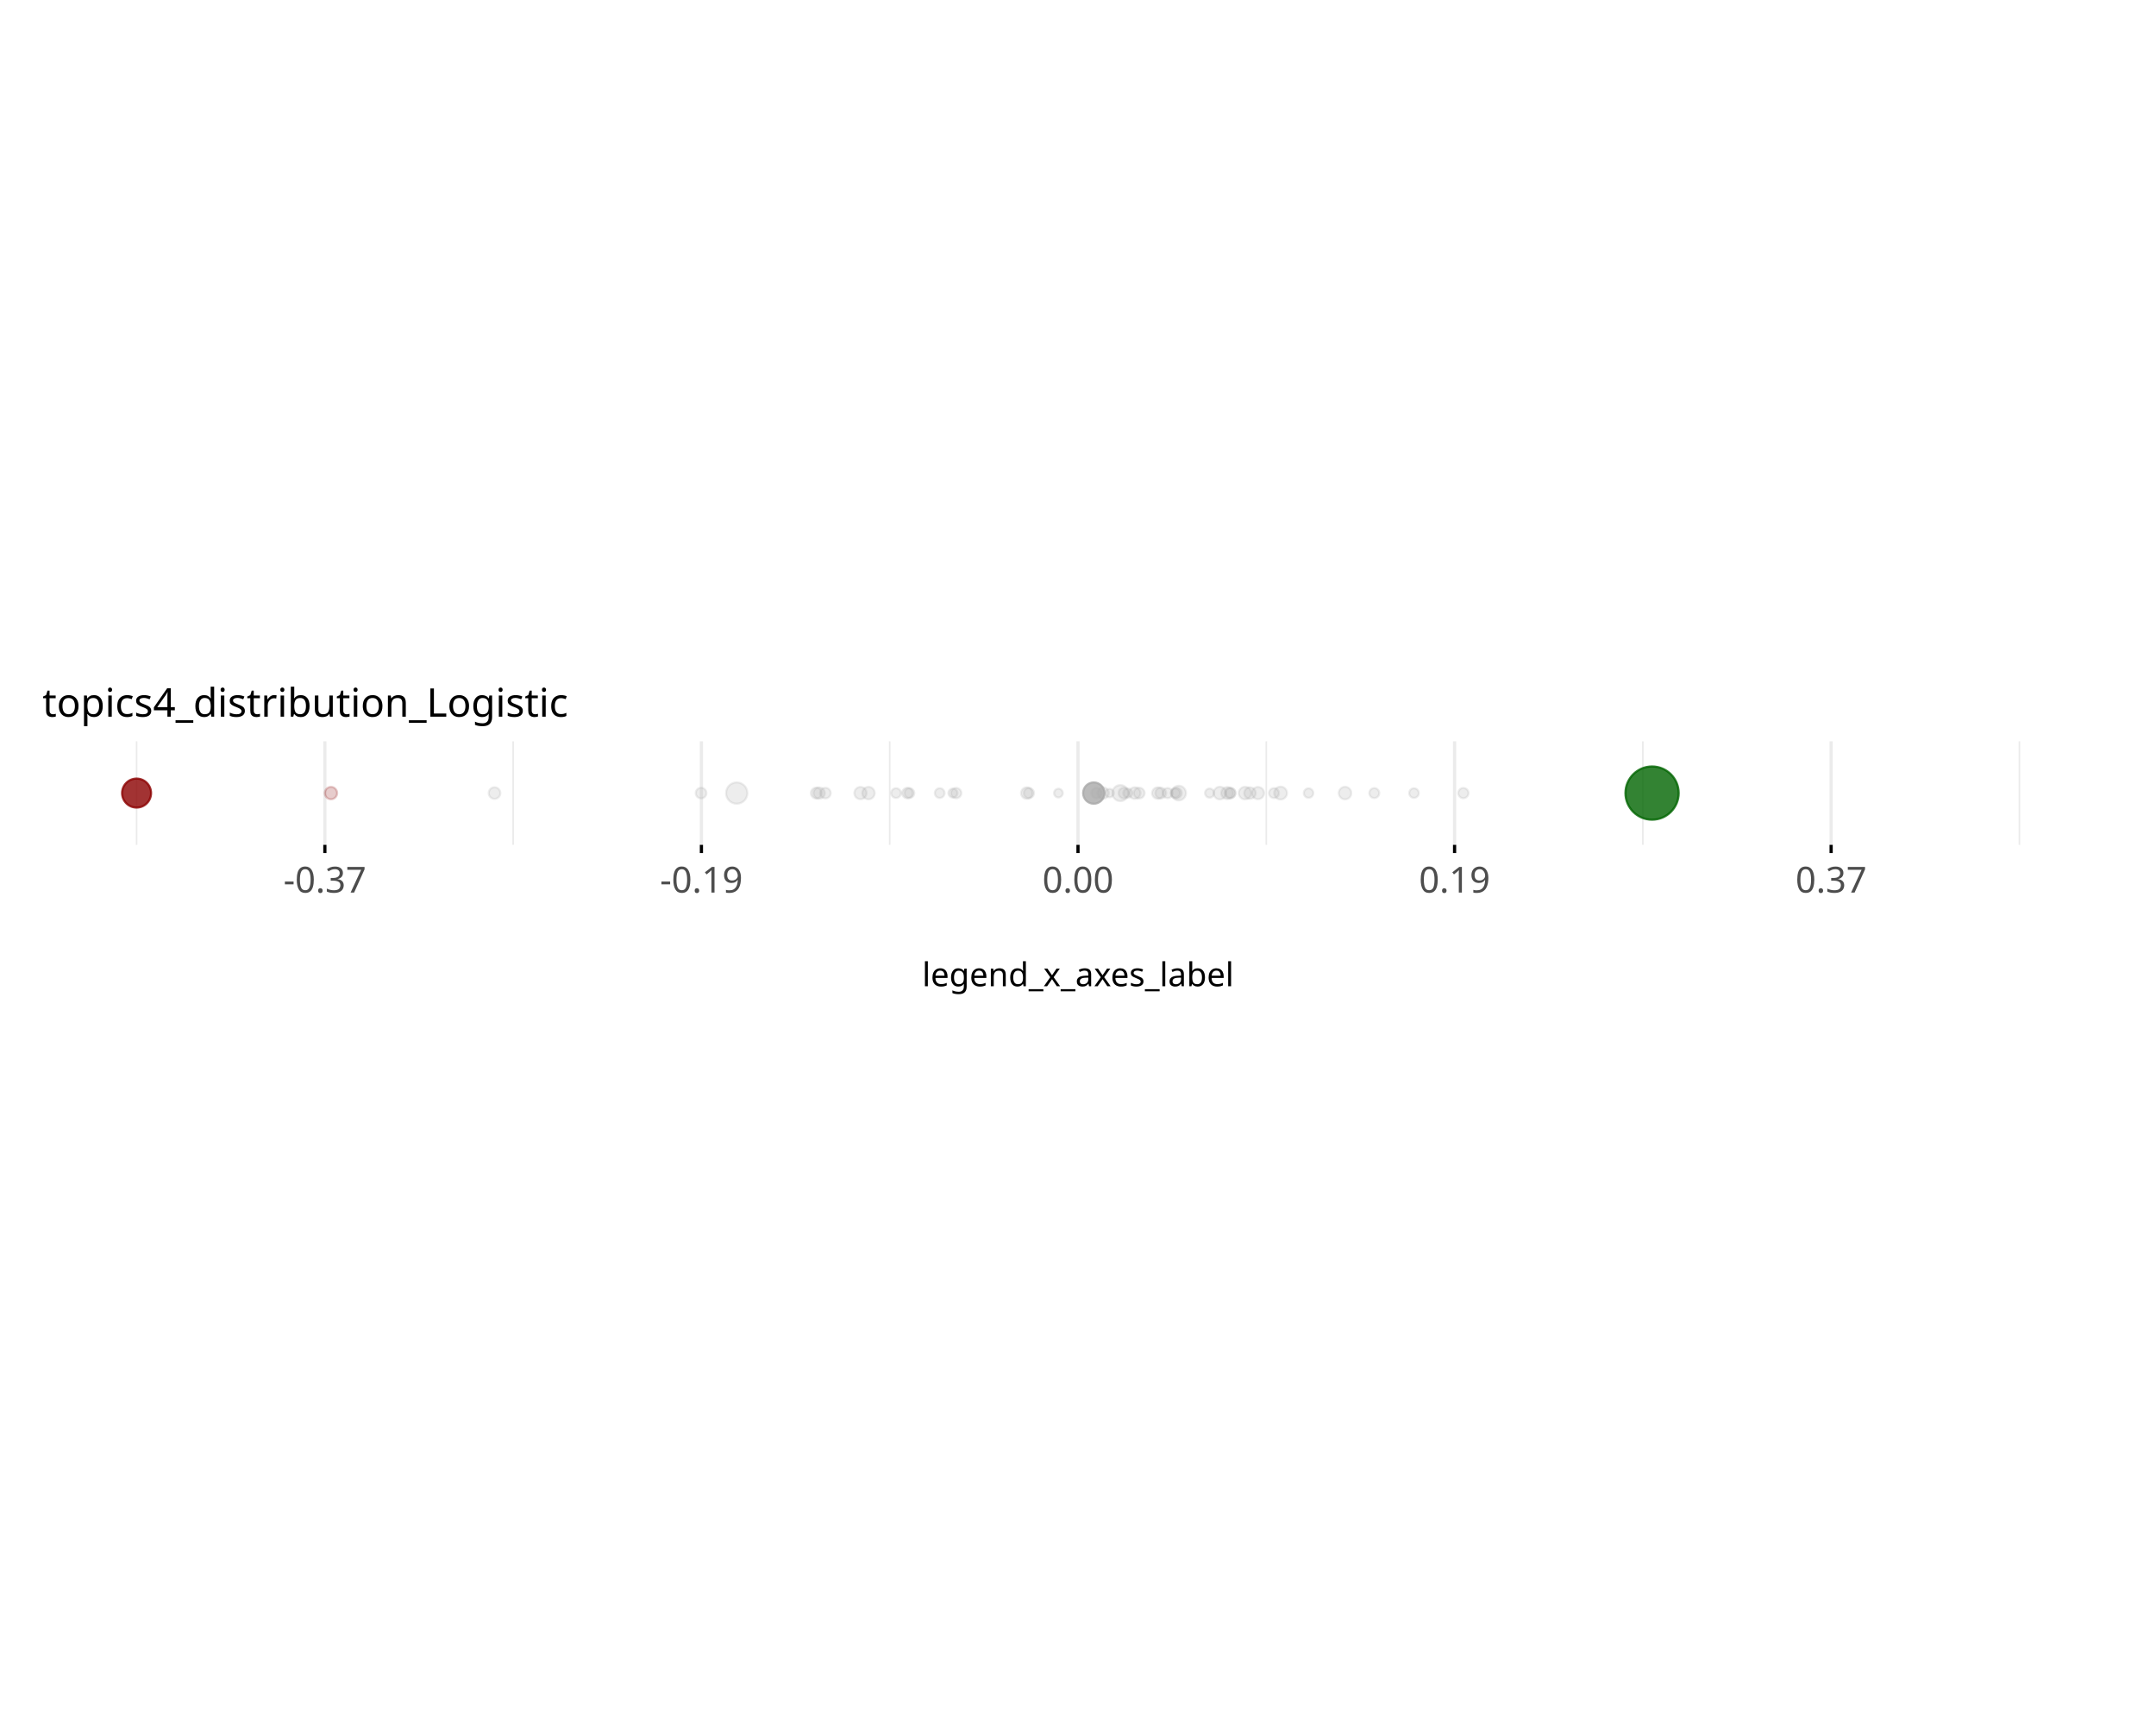
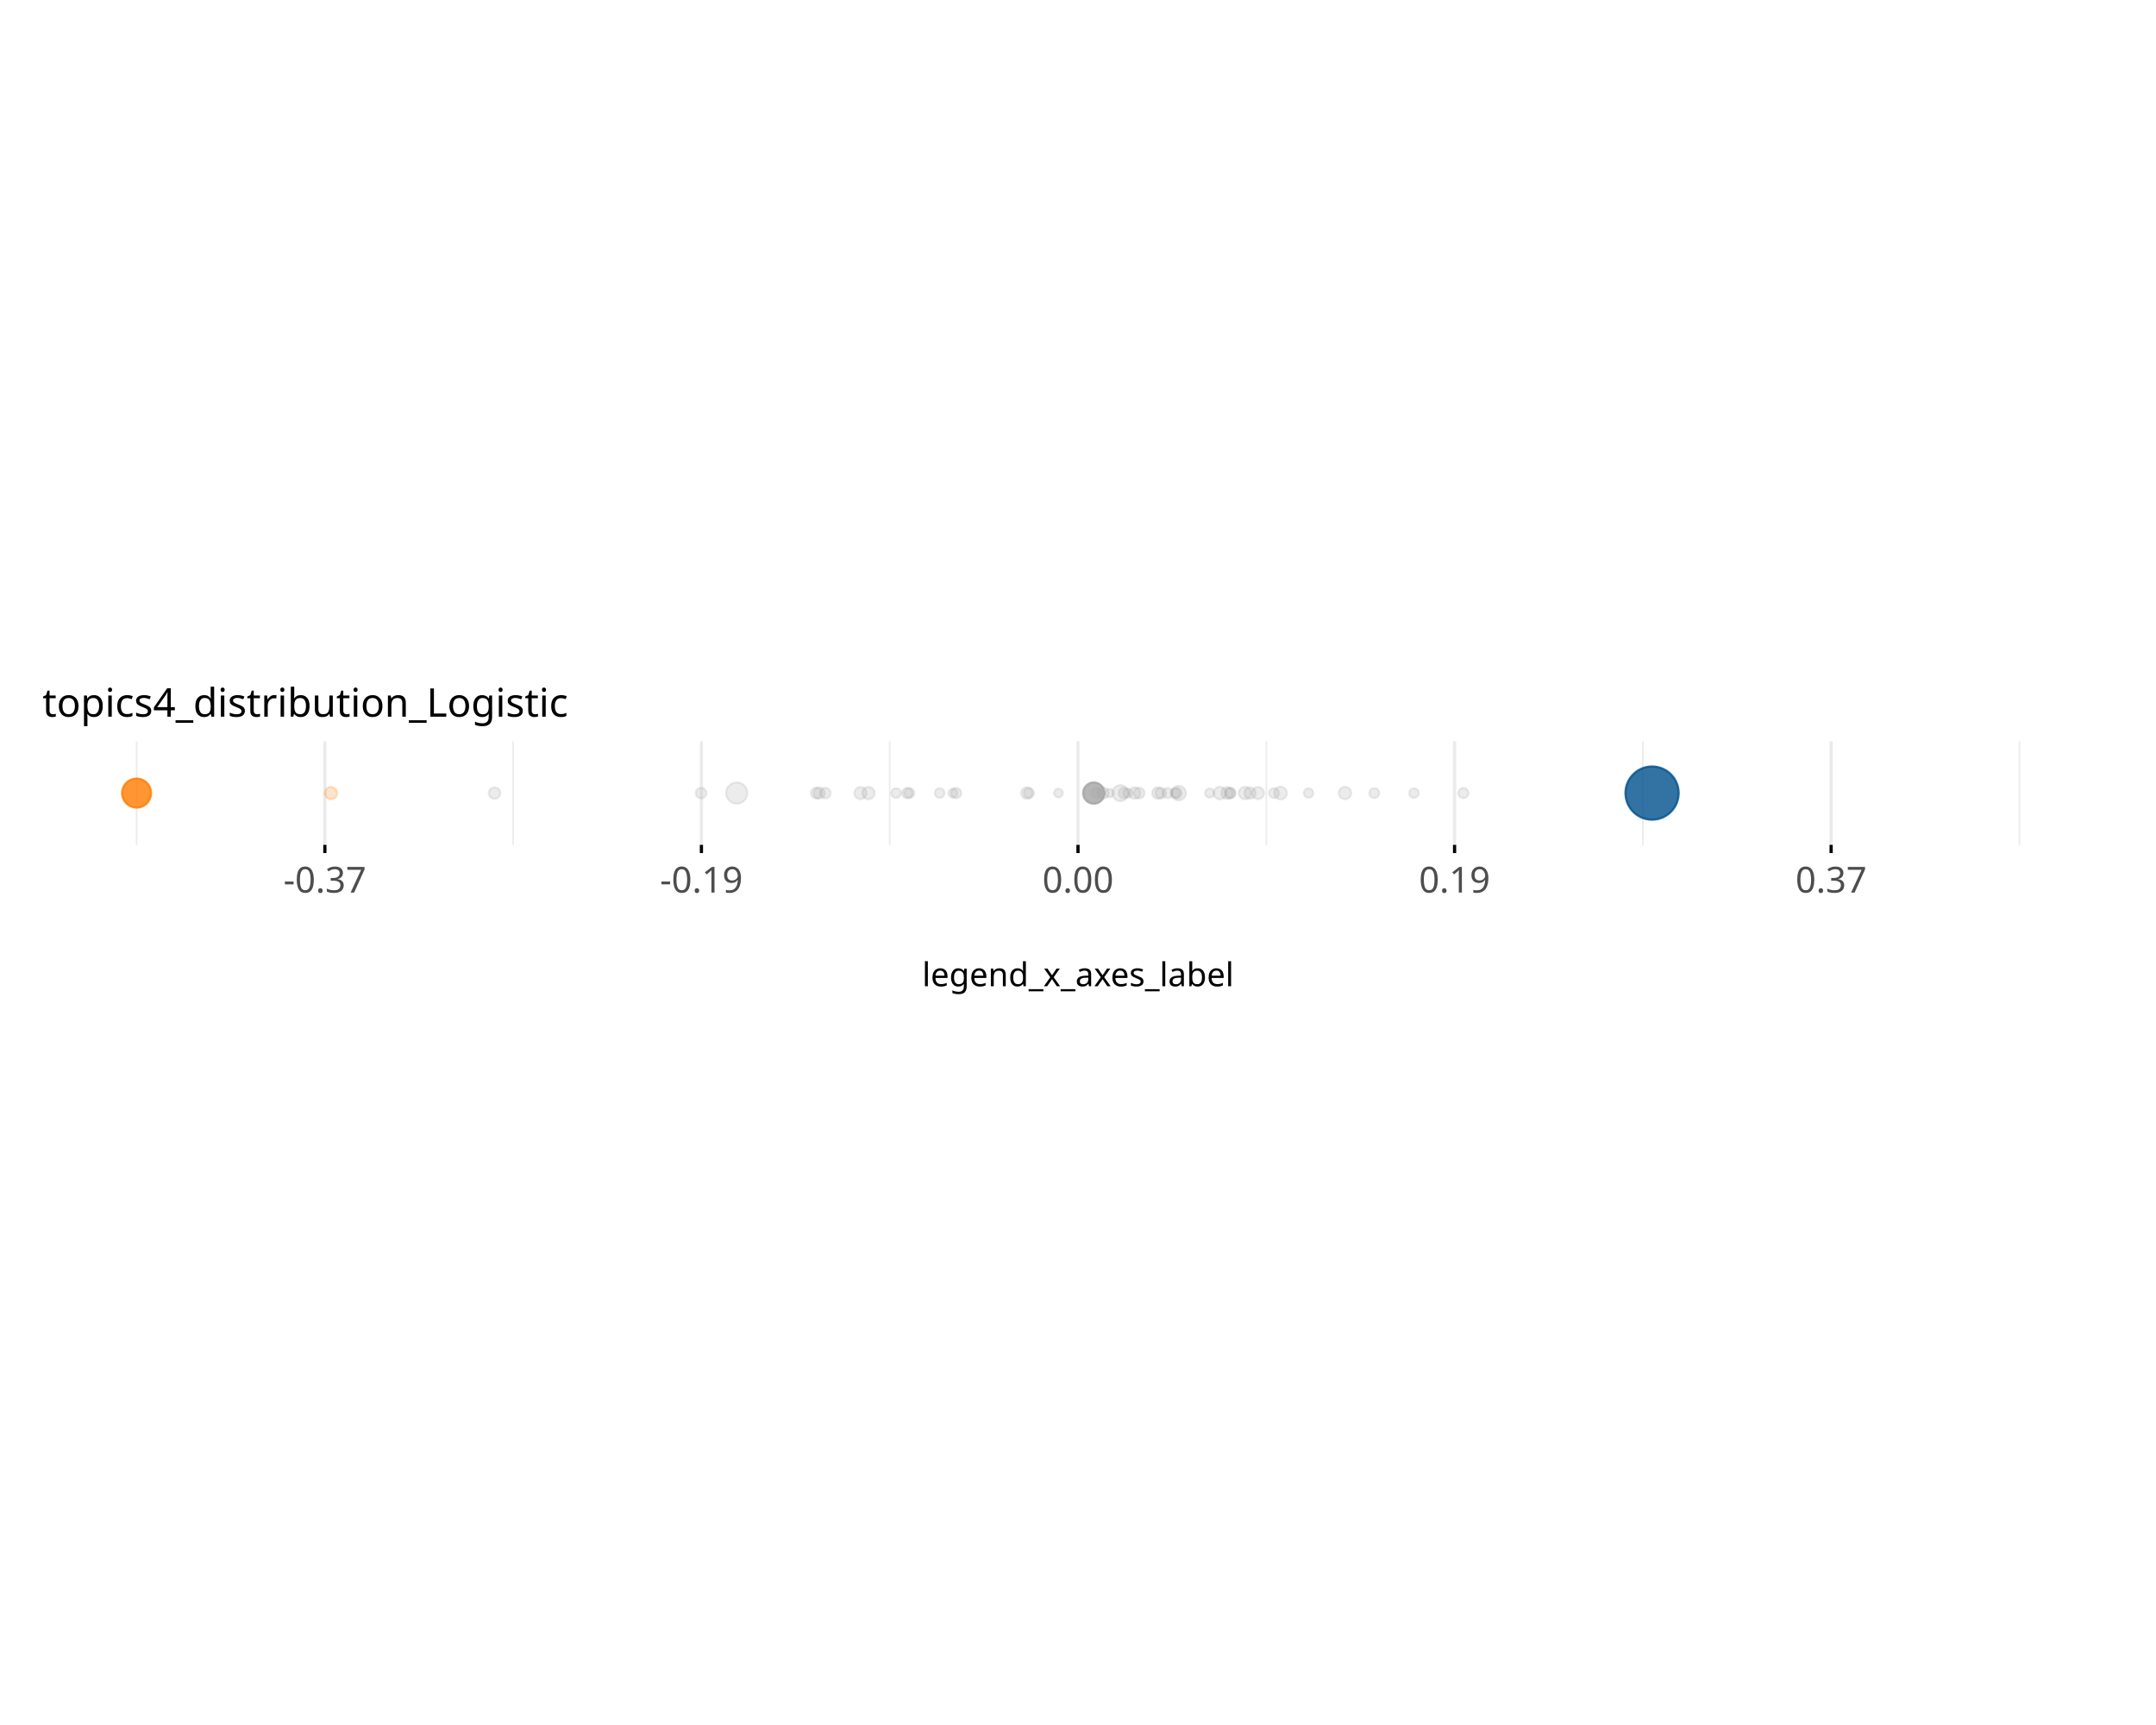
<svg xmlns="http://www.w3.org/2000/svg" class="svglite" data-engine-version="2.0" width="720.00pt" height="576.00pt" viewBox="0 0 720.00 576.00">
  <defs>
    <style type="text/css">
    .svglite line, .svglite polyline, .svglite polygon, .svglite path, .svglite rect, .svglite circle {
      fill: none;
      stroke: #000000;
      stroke-linecap: round;
      stroke-linejoin: round;
      stroke-miterlimit: 10.00;
    }
  </style>
  </defs>
  <rect width="100%" height="100%" style="stroke: none; fill: #FFFFFF;" />
  <defs>
    <clipPath id="cpMC4wMHw3MjAuMDB8MC4wMHw1NzYuMDA=">
      <rect x="0.00" y="0.00" width="720.00" height="576.00" />
    </clipPath>
  </defs>
  <g clip-path="url(#cpMC4wMHw3MjAuMDB8MC4wMHw1NzYuMDA=)">
</g>
  <defs>
    <clipPath id="cpMC4wMHw3MjAuMDB8MjE2LjA1fDM1OS45NQ==">
      <rect x="0.00" y="216.05" width="720.00" height="143.90" />
    </clipPath>
  </defs>
  <g clip-path="url(#cpMC4wMHw3MjAuMDB8MjE2LjA1fDM1OS45NQ==)">
    <rect x="0.00" y="216.05" width="720.00" height="143.90" style="stroke-width: 1.07; stroke: none; fill: #FFFFFF;" />
  </g>
  <g clip-path="url(#cpMC4wMHw3MjAuMDB8MC4wMHw1NzYuMDA=)">
    <polyline points="45.61,282.11 45.61,247.53 " style="stroke-width: 0.53; stroke: #EBEBEB; stroke-linecap: butt;" />
    <polyline points="171.37,282.11 171.37,247.53 " style="stroke-width: 0.53; stroke: #EBEBEB; stroke-linecap: butt;" />
    <polyline points="297.12,282.11 297.12,247.53 " style="stroke-width: 0.53; stroke: #EBEBEB; stroke-linecap: butt;" />
    <polyline points="422.88,282.11 422.88,247.53 " style="stroke-width: 0.53; stroke: #EBEBEB; stroke-linecap: butt;" />
    <polyline points="548.63,282.11 548.63,247.53 " style="stroke-width: 0.53; stroke: #EBEBEB; stroke-linecap: butt;" />
    <polyline points="674.39,282.11 674.39,247.53 " style="stroke-width: 0.53; stroke: #EBEBEB; stroke-linecap: butt;" />
    <polyline points="108.49,282.11 108.49,247.53 " style="stroke-width: 1.07; stroke: #EBEBEB; stroke-linecap: butt;" />
    <polyline points="234.24,282.11 234.24,247.53 " style="stroke-width: 1.07; stroke: #EBEBEB; stroke-linecap: butt;" />
    <polyline points="360.00,282.11 360.00,247.53 " style="stroke-width: 1.07; stroke: #EBEBEB; stroke-linecap: butt;" />
    <polyline points="485.76,282.11 485.76,247.53 " style="stroke-width: 1.07; stroke: #EBEBEB; stroke-linecap: butt;" />
    <polyline points="611.51,282.11 611.51,247.53 " style="stroke-width: 1.07; stroke: #EBEBEB; stroke-linecap: butt;" />
-     <circle cx="318.24" cy="264.82" r="1.51" style="stroke-width: 0.71; stroke: #A9A9A9; stroke-opacity: 0.20; fill: #A9A9A9; fill-opacity: 0.20;" />
-     <circle cx="246.03" cy="264.82" r="3.56" style="stroke-width: 0.71; stroke: #A9A9A9; stroke-opacity: 0.20; fill: #A9A9A9; fill-opacity: 0.20;" />
-     <circle cx="234.13" cy="264.82" r="1.78" style="stroke-width: 0.71; stroke: #A9A9A9; stroke-opacity: 0.20; fill: #A9A9A9; fill-opacity: 0.20;" />
-     <circle cx="407.38" cy="264.82" r="2.10" style="stroke-width: 0.71; stroke: #A9A9A9; stroke-opacity: 0.20; fill: #A9A9A9; fill-opacity: 0.20;" />
-     <circle cx="387.62" cy="264.82" r="1.81" style="stroke-width: 0.71; stroke: #A9A9A9; stroke-opacity: 0.20; fill: #A9A9A9; fill-opacity: 0.20;" />
-     <circle cx="353.46" cy="264.82" r="1.46" style="stroke-width: 0.71; stroke: #A9A9A9; stroke-opacity: 0.20; fill: #A9A9A9; fill-opacity: 0.20;" />
-     <circle cx="110.53" cy="264.82" r="2.06" style="stroke-width: 0.71; stroke: #8B0000; stroke-opacity: 0.20; fill: #8B0000; fill-opacity: 0.20;" />
-     <circle cx="403.95" cy="264.82" r="1.52" style="stroke-width: 0.71; stroke: #A9A9A9; stroke-opacity: 0.20; fill: #A9A9A9; fill-opacity: 0.20;" />
-     <circle cx="342.89" cy="264.82" r="1.91" style="stroke-width: 0.71; stroke: #A9A9A9; stroke-opacity: 0.20; fill: #A9A9A9; fill-opacity: 0.20;" />
-     <circle cx="458.95" cy="264.82" r="1.66" style="stroke-width: 0.71; stroke: #A9A9A9; stroke-opacity: 0.20; fill: #A9A9A9; fill-opacity: 0.20;" />
-     <circle cx="290.03" cy="264.82" r="2.07" style="stroke-width: 0.71; stroke: #A9A9A9; stroke-opacity: 0.20; fill: #A9A9A9; fill-opacity: 0.20;" />
-     <circle cx="303.68" cy="264.82" r="1.64" style="stroke-width: 0.71; stroke: #A9A9A9; stroke-opacity: 0.20; fill: #A9A9A9; fill-opacity: 0.20;" />
-     <circle cx="366.17" cy="264.82" r="1.73" style="stroke-width: 0.71; stroke: #A9A9A9; stroke-opacity: 0.20; fill: #A9A9A9; fill-opacity: 0.20;" />
-     <circle cx="273.55" cy="264.82" r="1.89" style="stroke-width: 0.71; stroke: #A9A9A9; stroke-opacity: 0.20; fill: #A9A9A9; fill-opacity: 0.20;" />
-     <circle cx="410.75" cy="264.82" r="1.82" style="stroke-width: 0.71; stroke: #A9A9A9; stroke-opacity: 0.20; fill: #A9A9A9; fill-opacity: 0.20;" />
-     <circle cx="287.36" cy="264.82" r="2.04" style="stroke-width: 0.71; stroke: #A9A9A9; stroke-opacity: 0.20; fill: #A9A9A9; fill-opacity: 0.20;" />
-     <circle cx="275.65" cy="264.82" r="1.76" style="stroke-width: 0.71; stroke: #A9A9A9; stroke-opacity: 0.20; fill: #A9A9A9; fill-opacity: 0.20;" />
-     <circle cx="420.10" cy="264.82" r="2.03" style="stroke-width: 0.71; stroke: #A9A9A9; stroke-opacity: 0.20; fill: #A9A9A9; fill-opacity: 0.20;" />
-     <circle cx="409.82" cy="264.82" r="2.00" style="stroke-width: 0.71; stroke: #A9A9A9; stroke-opacity: 0.20; fill: #A9A9A9; fill-opacity: 0.20;" />
-     <circle cx="378.95" cy="264.82" r="1.93" style="stroke-width: 0.71; stroke: #A9A9A9; stroke-opacity: 0.20; fill: #A9A9A9; fill-opacity: 0.20;" />
-     <circle cx="417.43" cy="264.82" r="1.92" style="stroke-width: 0.71; stroke: #A9A9A9; stroke-opacity: 0.20; fill: #A9A9A9; fill-opacity: 0.20;" />
-     <circle cx="436.99" cy="264.82" r="1.58" style="stroke-width: 0.71; stroke: #A9A9A9; stroke-opacity: 0.20; fill: #A9A9A9; fill-opacity: 0.20;" />
-     <circle cx="272.62" cy="264.82" r="1.82" style="stroke-width: 0.71; stroke: #A9A9A9; stroke-opacity: 0.20; fill: #A9A9A9; fill-opacity: 0.20;" />
-     <circle cx="389.93" cy="264.82" r="1.68" style="stroke-width: 0.71; stroke: #A9A9A9; stroke-opacity: 0.20; fill: #A9A9A9; fill-opacity: 0.20;" />
-     <circle cx="375.35" cy="264.82" r="1.80" style="stroke-width: 0.71; stroke: #A9A9A9; stroke-opacity: 0.20; fill: #A9A9A9; fill-opacity: 0.20;" />
-     <circle cx="368.38" cy="264.82" r="1.91" style="stroke-width: 0.71; stroke: #A9A9A9; stroke-opacity: 0.20; fill: #A9A9A9; fill-opacity: 0.20;" />
-     <circle cx="299.24" cy="264.82" r="1.62" style="stroke-width: 0.71; stroke: #A9A9A9; stroke-opacity: 0.20; fill: #A9A9A9; fill-opacity: 0.20;" />
-     <circle cx="374.14" cy="264.82" r="2.67" style="stroke-width: 0.71; stroke: #A9A9A9; stroke-opacity: 0.20; fill: #A9A9A9; fill-opacity: 0.20;" />
-     <circle cx="472.21" cy="264.82" r="1.60" style="stroke-width: 0.71; stroke: #A9A9A9; stroke-opacity: 0.20; fill: #A9A9A9; fill-opacity: 0.20;" />
-     <circle cx="449.18" cy="264.82" r="2.08" style="stroke-width: 0.71; stroke: #A9A9A9; stroke-opacity: 0.20; fill: #A9A9A9; fill-opacity: 0.20;" />
-     <circle cx="488.70" cy="264.82" r="1.71" style="stroke-width: 0.71; stroke: #A9A9A9; stroke-opacity: 0.20; fill: #A9A9A9; fill-opacity: 0.20;" />
-     <circle cx="410.93" cy="264.82" r="1.65" style="stroke-width: 0.71; stroke: #A9A9A9; stroke-opacity: 0.20; fill: #A9A9A9; fill-opacity: 0.20;" />
-     <circle cx="386.66" cy="264.82" r="1.92" style="stroke-width: 0.71; stroke: #A9A9A9; stroke-opacity: 0.20; fill: #A9A9A9; fill-opacity: 0.20;" />
-     <circle cx="427.65" cy="264.82" r="2.14" style="stroke-width: 0.71; stroke: #A9A9A9; stroke-opacity: 0.20; fill: #A9A9A9; fill-opacity: 0.20;" />
-     <circle cx="393.63" cy="264.82" r="2.44" style="stroke-width: 0.71; stroke: #A9A9A9; stroke-opacity: 0.20; fill: #A9A9A9; fill-opacity: 0.20;" />
-     <circle cx="392.88" cy="264.82" r="1.79" style="stroke-width: 0.71; stroke: #A9A9A9; stroke-opacity: 0.20; fill: #A9A9A9; fill-opacity: 0.20;" />
-     <circle cx="392.52" cy="264.82" r="1.56" style="stroke-width: 0.71; stroke: #A9A9A9; stroke-opacity: 0.20; fill: #A9A9A9; fill-opacity: 0.20;" />
-     <circle cx="380.43" cy="264.82" r="1.80" style="stroke-width: 0.71; stroke: #A9A9A9; stroke-opacity: 0.20; fill: #A9A9A9; fill-opacity: 0.20;" />
-     <circle cx="370.54" cy="264.82" r="1.42" style="stroke-width: 0.71; stroke: #A9A9A9; stroke-opacity: 0.20; fill: #A9A9A9; fill-opacity: 0.20;" />
-     <circle cx="313.81" cy="264.82" r="1.62" style="stroke-width: 0.71; stroke: #A9A9A9; stroke-opacity: 0.20; fill: #A9A9A9; fill-opacity: 0.20;" />
-     <circle cx="415.77" cy="264.82" r="2.08" style="stroke-width: 0.71; stroke: #A9A9A9; stroke-opacity: 0.20; fill: #A9A9A9; fill-opacity: 0.20;" />
-     <circle cx="319.32" cy="264.82" r="1.72" style="stroke-width: 0.71; stroke: #A9A9A9; stroke-opacity: 0.20; fill: #A9A9A9; fill-opacity: 0.20;" />
-     <circle cx="376.64" cy="264.82" r="1.53" style="stroke-width: 0.71; stroke: #A9A9A9; stroke-opacity: 0.20; fill: #A9A9A9; fill-opacity: 0.20;" />
-     <circle cx="343.60" cy="264.82" r="1.71" style="stroke-width: 0.71; stroke: #A9A9A9; stroke-opacity: 0.20; fill: #A9A9A9; fill-opacity: 0.20;" />
-     <circle cx="165.15" cy="264.82" r="1.93" style="stroke-width: 0.71; stroke: #A9A9A9; stroke-opacity: 0.20; fill: #A9A9A9; fill-opacity: 0.20;" />
-     <circle cx="303.03" cy="264.82" r="1.76" style="stroke-width: 0.71; stroke: #A9A9A9; stroke-opacity: 0.20; fill: #A9A9A9; fill-opacity: 0.20;" />
-     <circle cx="425.46" cy="264.82" r="1.66" style="stroke-width: 0.71; stroke: #A9A9A9; stroke-opacity: 0.20; fill: #A9A9A9; fill-opacity: 0.20;" />
-     <circle cx="45.61" cy="264.82" r="4.84" style="stroke-width: 0.71; stroke: #8B0000; stroke-opacity: 0.80; fill: #8B0000; fill-opacity: 0.80;" />
-     <circle cx="365.27" cy="264.82" r="3.56" style="stroke-width: 0.71; stroke: #A9A9A9; stroke-opacity: 0.80; fill: #A9A9A9; fill-opacity: 0.80;" />
-     <circle cx="551.71" cy="264.82" r="8.89" style="stroke-width: 0.71; stroke: #006400; stroke-opacity: 0.80; fill: #006400; fill-opacity: 0.80;" />
+     <circle cx="318.24" cy="264.82" r="1.51" style="stroke-width: 0.71; stroke: #A4A4A4; stroke-opacity: 0.20; fill: #A4A4A4; fill-opacity: 0.20;" />
+     <circle cx="246.03" cy="264.82" r="3.56" style="stroke-width: 0.71; stroke: #A4A4A4; stroke-opacity: 0.20; fill: #A4A4A4; fill-opacity: 0.20;" />
+     <circle cx="234.13" cy="264.82" r="1.78" style="stroke-width: 0.71; stroke: #A4A4A4; stroke-opacity: 0.20; fill: #A4A4A4; fill-opacity: 0.20;" />
+     <circle cx="407.38" cy="264.82" r="2.10" style="stroke-width: 0.71; stroke: #A4A4A4; stroke-opacity: 0.20; fill: #A4A4A4; fill-opacity: 0.20;" />
+     <circle cx="387.62" cy="264.82" r="1.81" style="stroke-width: 0.71; stroke: #A4A4A4; stroke-opacity: 0.20; fill: #A4A4A4; fill-opacity: 0.20;" />
+     <circle cx="353.46" cy="264.82" r="1.46" style="stroke-width: 0.71; stroke: #A4A4A4; stroke-opacity: 0.20; fill: #A4A4A4; fill-opacity: 0.20;" />
+     <circle cx="110.53" cy="264.82" r="2.06" style="stroke-width: 0.71; stroke: #FF7C00; stroke-opacity: 0.20; fill: #FF7C00; fill-opacity: 0.20;" />
+     <circle cx="403.95" cy="264.82" r="1.52" style="stroke-width: 0.71; stroke: #A4A4A4; stroke-opacity: 0.20; fill: #A4A4A4; fill-opacity: 0.20;" />
+     <circle cx="342.89" cy="264.82" r="1.91" style="stroke-width: 0.71; stroke: #A4A4A4; stroke-opacity: 0.20; fill: #A4A4A4; fill-opacity: 0.20;" />
+     <circle cx="458.95" cy="264.82" r="1.66" style="stroke-width: 0.71; stroke: #A4A4A4; stroke-opacity: 0.20; fill: #A4A4A4; fill-opacity: 0.20;" />
+     <circle cx="290.03" cy="264.82" r="2.07" style="stroke-width: 0.71; stroke: #A4A4A4; stroke-opacity: 0.20; fill: #A4A4A4; fill-opacity: 0.20;" />
+     <circle cx="303.68" cy="264.82" r="1.64" style="stroke-width: 0.71; stroke: #A4A4A4; stroke-opacity: 0.20; fill: #A4A4A4; fill-opacity: 0.20;" />
+     <circle cx="366.17" cy="264.82" r="1.73" style="stroke-width: 0.71; stroke: #A4A4A4; stroke-opacity: 0.20; fill: #A4A4A4; fill-opacity: 0.20;" />
+     <circle cx="273.55" cy="264.82" r="1.89" style="stroke-width: 0.71; stroke: #A4A4A4; stroke-opacity: 0.20; fill: #A4A4A4; fill-opacity: 0.20;" />
+     <circle cx="410.75" cy="264.82" r="1.82" style="stroke-width: 0.71; stroke: #A4A4A4; stroke-opacity: 0.20; fill: #A4A4A4; fill-opacity: 0.20;" />
+     <circle cx="287.36" cy="264.82" r="2.04" style="stroke-width: 0.71; stroke: #A4A4A4; stroke-opacity: 0.20; fill: #A4A4A4; fill-opacity: 0.20;" />
+     <circle cx="275.65" cy="264.82" r="1.76" style="stroke-width: 0.71; stroke: #A4A4A4; stroke-opacity: 0.20; fill: #A4A4A4; fill-opacity: 0.20;" />
+     <circle cx="420.10" cy="264.82" r="2.03" style="stroke-width: 0.71; stroke: #A4A4A4; stroke-opacity: 0.20; fill: #A4A4A4; fill-opacity: 0.20;" />
+     <circle cx="409.82" cy="264.82" r="2.00" style="stroke-width: 0.71; stroke: #A4A4A4; stroke-opacity: 0.20; fill: #A4A4A4; fill-opacity: 0.20;" />
+     <circle cx="378.95" cy="264.82" r="1.93" style="stroke-width: 0.71; stroke: #A4A4A4; stroke-opacity: 0.20; fill: #A4A4A4; fill-opacity: 0.20;" />
+     <circle cx="417.43" cy="264.82" r="1.92" style="stroke-width: 0.71; stroke: #A4A4A4; stroke-opacity: 0.20; fill: #A4A4A4; fill-opacity: 0.20;" />
+     <circle cx="436.99" cy="264.82" r="1.58" style="stroke-width: 0.71; stroke: #A4A4A4; stroke-opacity: 0.20; fill: #A4A4A4; fill-opacity: 0.20;" />
+     <circle cx="272.62" cy="264.82" r="1.82" style="stroke-width: 0.71; stroke: #A4A4A4; stroke-opacity: 0.20; fill: #A4A4A4; fill-opacity: 0.20;" />
+     <circle cx="389.93" cy="264.82" r="1.68" style="stroke-width: 0.71; stroke: #A4A4A4; stroke-opacity: 0.20; fill: #A4A4A4; fill-opacity: 0.20;" />
+     <circle cx="375.35" cy="264.82" r="1.80" style="stroke-width: 0.71; stroke: #A4A4A4; stroke-opacity: 0.20; fill: #A4A4A4; fill-opacity: 0.20;" />
+     <circle cx="368.38" cy="264.82" r="1.91" style="stroke-width: 0.71; stroke: #A4A4A4; stroke-opacity: 0.20; fill: #A4A4A4; fill-opacity: 0.20;" />
+     <circle cx="299.24" cy="264.82" r="1.62" style="stroke-width: 0.71; stroke: #A4A4A4; stroke-opacity: 0.20; fill: #A4A4A4; fill-opacity: 0.20;" />
+     <circle cx="374.14" cy="264.82" r="2.67" style="stroke-width: 0.71; stroke: #A4A4A4; stroke-opacity: 0.20; fill: #A4A4A4; fill-opacity: 0.20;" />
+     <circle cx="472.21" cy="264.82" r="1.60" style="stroke-width: 0.71; stroke: #A4A4A4; stroke-opacity: 0.20; fill: #A4A4A4; fill-opacity: 0.20;" />
+     <circle cx="449.18" cy="264.82" r="2.08" style="stroke-width: 0.71; stroke: #A4A4A4; stroke-opacity: 0.20; fill: #A4A4A4; fill-opacity: 0.20;" />
+     <circle cx="488.70" cy="264.82" r="1.71" style="stroke-width: 0.71; stroke: #A4A4A4; stroke-opacity: 0.20; fill: #A4A4A4; fill-opacity: 0.20;" />
+     <circle cx="410.93" cy="264.82" r="1.65" style="stroke-width: 0.71; stroke: #A4A4A4; stroke-opacity: 0.20; fill: #A4A4A4; fill-opacity: 0.20;" />
+     <circle cx="386.66" cy="264.82" r="1.92" style="stroke-width: 0.71; stroke: #A4A4A4; stroke-opacity: 0.20; fill: #A4A4A4; fill-opacity: 0.20;" />
+     <circle cx="427.65" cy="264.82" r="2.14" style="stroke-width: 0.71; stroke: #A4A4A4; stroke-opacity: 0.20; fill: #A4A4A4; fill-opacity: 0.20;" />
+     <circle cx="393.63" cy="264.82" r="2.44" style="stroke-width: 0.71; stroke: #A4A4A4; stroke-opacity: 0.20; fill: #A4A4A4; fill-opacity: 0.20;" />
+     <circle cx="392.88" cy="264.82" r="1.79" style="stroke-width: 0.71; stroke: #A4A4A4; stroke-opacity: 0.20; fill: #A4A4A4; fill-opacity: 0.20;" />
+     <circle cx="392.52" cy="264.82" r="1.56" style="stroke-width: 0.71; stroke: #A4A4A4; stroke-opacity: 0.20; fill: #A4A4A4; fill-opacity: 0.20;" />
+     <circle cx="380.43" cy="264.82" r="1.80" style="stroke-width: 0.71; stroke: #A4A4A4; stroke-opacity: 0.20; fill: #A4A4A4; fill-opacity: 0.20;" />
+     <circle cx="370.54" cy="264.82" r="1.42" style="stroke-width: 0.71; stroke: #A4A4A4; stroke-opacity: 0.20; fill: #A4A4A4; fill-opacity: 0.20;" />
+     <circle cx="313.81" cy="264.82" r="1.62" style="stroke-width: 0.71; stroke: #A4A4A4; stroke-opacity: 0.20; fill: #A4A4A4; fill-opacity: 0.20;" />
+     <circle cx="415.77" cy="264.82" r="2.08" style="stroke-width: 0.71; stroke: #A4A4A4; stroke-opacity: 0.20; fill: #A4A4A4; fill-opacity: 0.20;" />
+     <circle cx="319.32" cy="264.82" r="1.72" style="stroke-width: 0.71; stroke: #A4A4A4; stroke-opacity: 0.20; fill: #A4A4A4; fill-opacity: 0.20;" />
+     <circle cx="376.64" cy="264.82" r="1.53" style="stroke-width: 0.71; stroke: #A4A4A4; stroke-opacity: 0.20; fill: #A4A4A4; fill-opacity: 0.20;" />
+     <circle cx="343.60" cy="264.82" r="1.71" style="stroke-width: 0.71; stroke: #A4A4A4; stroke-opacity: 0.20; fill: #A4A4A4; fill-opacity: 0.20;" />
+     <circle cx="165.15" cy="264.82" r="1.93" style="stroke-width: 0.71; stroke: #A4A4A4; stroke-opacity: 0.20; fill: #A4A4A4; fill-opacity: 0.20;" />
+     <circle cx="303.03" cy="264.82" r="1.76" style="stroke-width: 0.71; stroke: #A4A4A4; stroke-opacity: 0.20; fill: #A4A4A4; fill-opacity: 0.20;" />
+     <circle cx="425.46" cy="264.82" r="1.66" style="stroke-width: 0.71; stroke: #A4A4A4; stroke-opacity: 0.20; fill: #A4A4A4; fill-opacity: 0.20;" />
+     <circle cx="45.61" cy="264.82" r="4.84" style="stroke-width: 0.71; stroke: #FF7C00; stroke-opacity: 0.80; fill: #FF7C00; fill-opacity: 0.80;" />
+     <circle cx="365.27" cy="264.82" r="3.56" style="stroke-width: 0.71; stroke: #A4A4A4; stroke-opacity: 0.80; fill: #A4A4A4; fill-opacity: 0.80;" />
+     <circle cx="551.71" cy="264.82" r="8.89" style="stroke-width: 0.71; stroke: #00508C; stroke-opacity: 0.80; fill: #00508C; fill-opacity: 0.80;" />
    <polyline points="108.49,284.85 108.49,282.11 " style="stroke-width: 1.07; stroke-linecap: butt;" />
    <polyline points="234.24,284.85 234.24,282.11 " style="stroke-width: 1.07; stroke-linecap: butt;" />
    <polyline points="360.00,284.85 360.00,282.11 " style="stroke-width: 1.07; stroke-linecap: butt;" />
    <polyline points="485.76,284.85 485.76,282.11 " style="stroke-width: 1.07; stroke-linecap: butt;" />
    <polyline points="611.51,284.85 611.51,282.11 " style="stroke-width: 1.07; stroke-linecap: butt;" />
    <text x="108.49" y="298.04" text-anchor="middle" style="font-size: 12.00px; fill: #4D4D4D; font-family: sans;" textLength="27.35px" lengthAdjust="spacingAndGlyphs">-0.37</text>
    <text x="234.24" y="298.04" text-anchor="middle" style="font-size: 12.00px; fill: #4D4D4D; font-family: sans;" textLength="27.35px" lengthAdjust="spacingAndGlyphs">-0.19</text>
    <text x="360.00" y="298.04" text-anchor="middle" style="font-size: 12.00px; fill: #4D4D4D; font-family: sans;" textLength="23.36px" lengthAdjust="spacingAndGlyphs">0.00</text>
    <text x="485.76" y="298.04" text-anchor="middle" style="font-size: 12.00px; fill: #4D4D4D; font-family: sans;" textLength="23.36px" lengthAdjust="spacingAndGlyphs">0.19</text>
    <text x="611.51" y="298.04" text-anchor="middle" style="font-size: 12.00px; fill: #4D4D4D; font-family: sans;" textLength="23.36px" lengthAdjust="spacingAndGlyphs">0.37</text>
    <text x="360.00" y="329.32" text-anchor="middle" style="font-size: 11.00px; font-family: sans;" textLength="103.38px" lengthAdjust="spacingAndGlyphs">legend_x_axes_label</text>
    <text x="14.17" y="239.31" style="font-size: 13.20px; font-family: sans;" textLength="165.12px" lengthAdjust="spacingAndGlyphs">topics4_distribution_Logistic</text>
  </g>
</svg>
